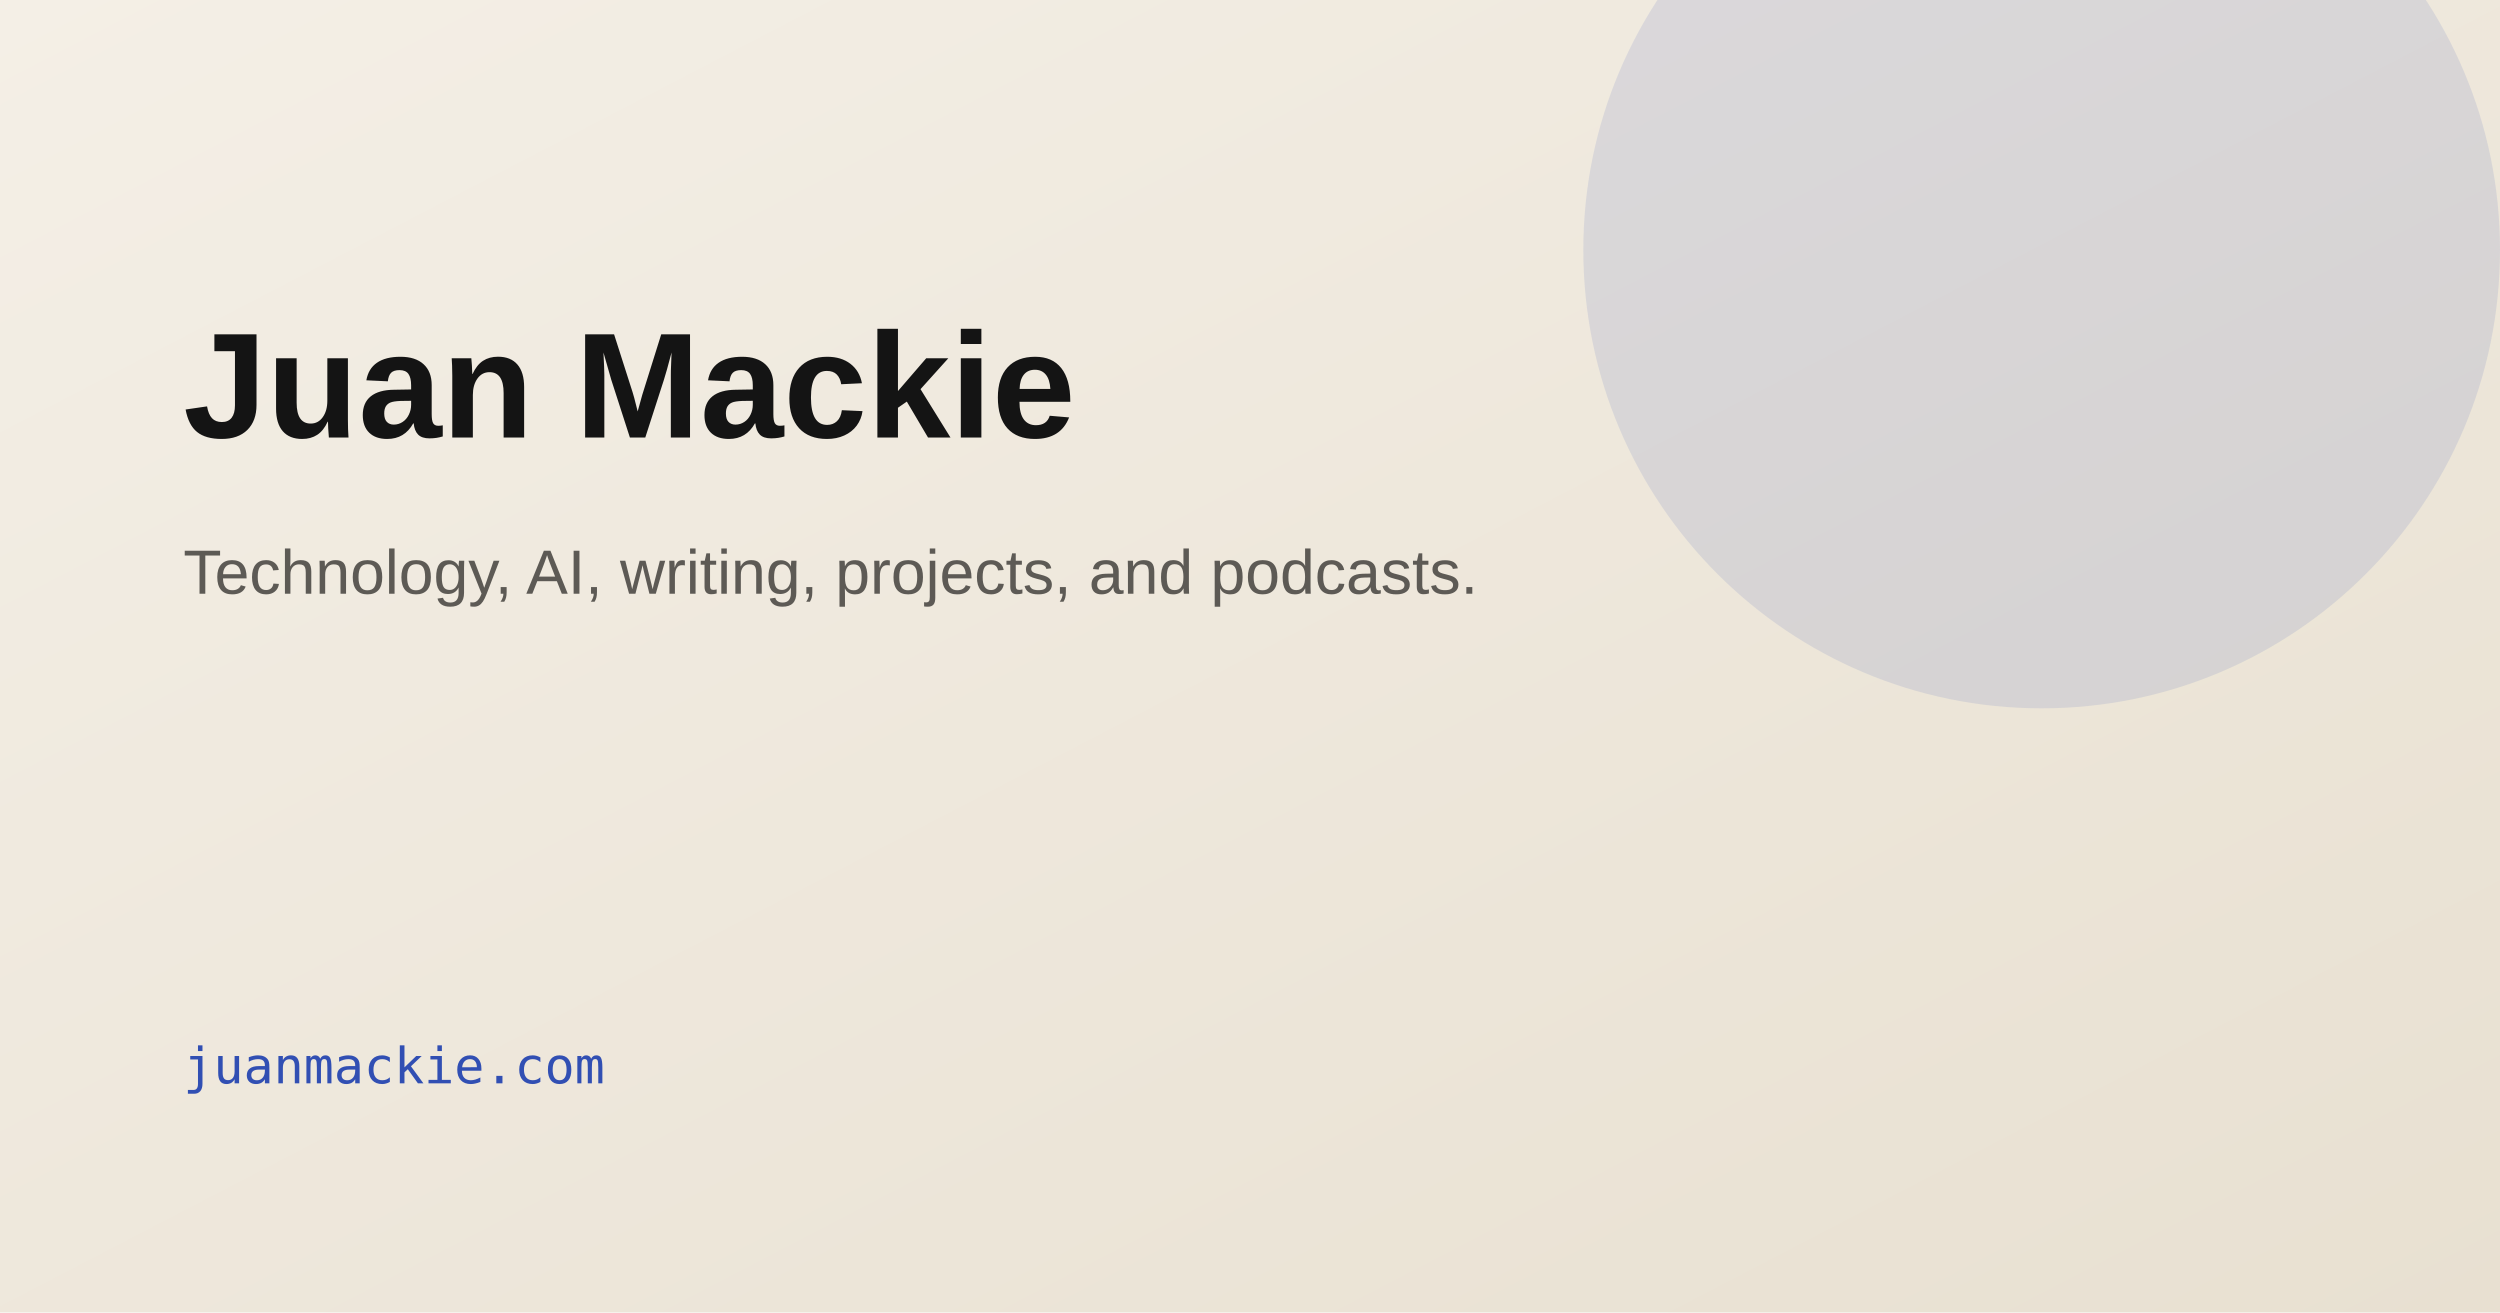
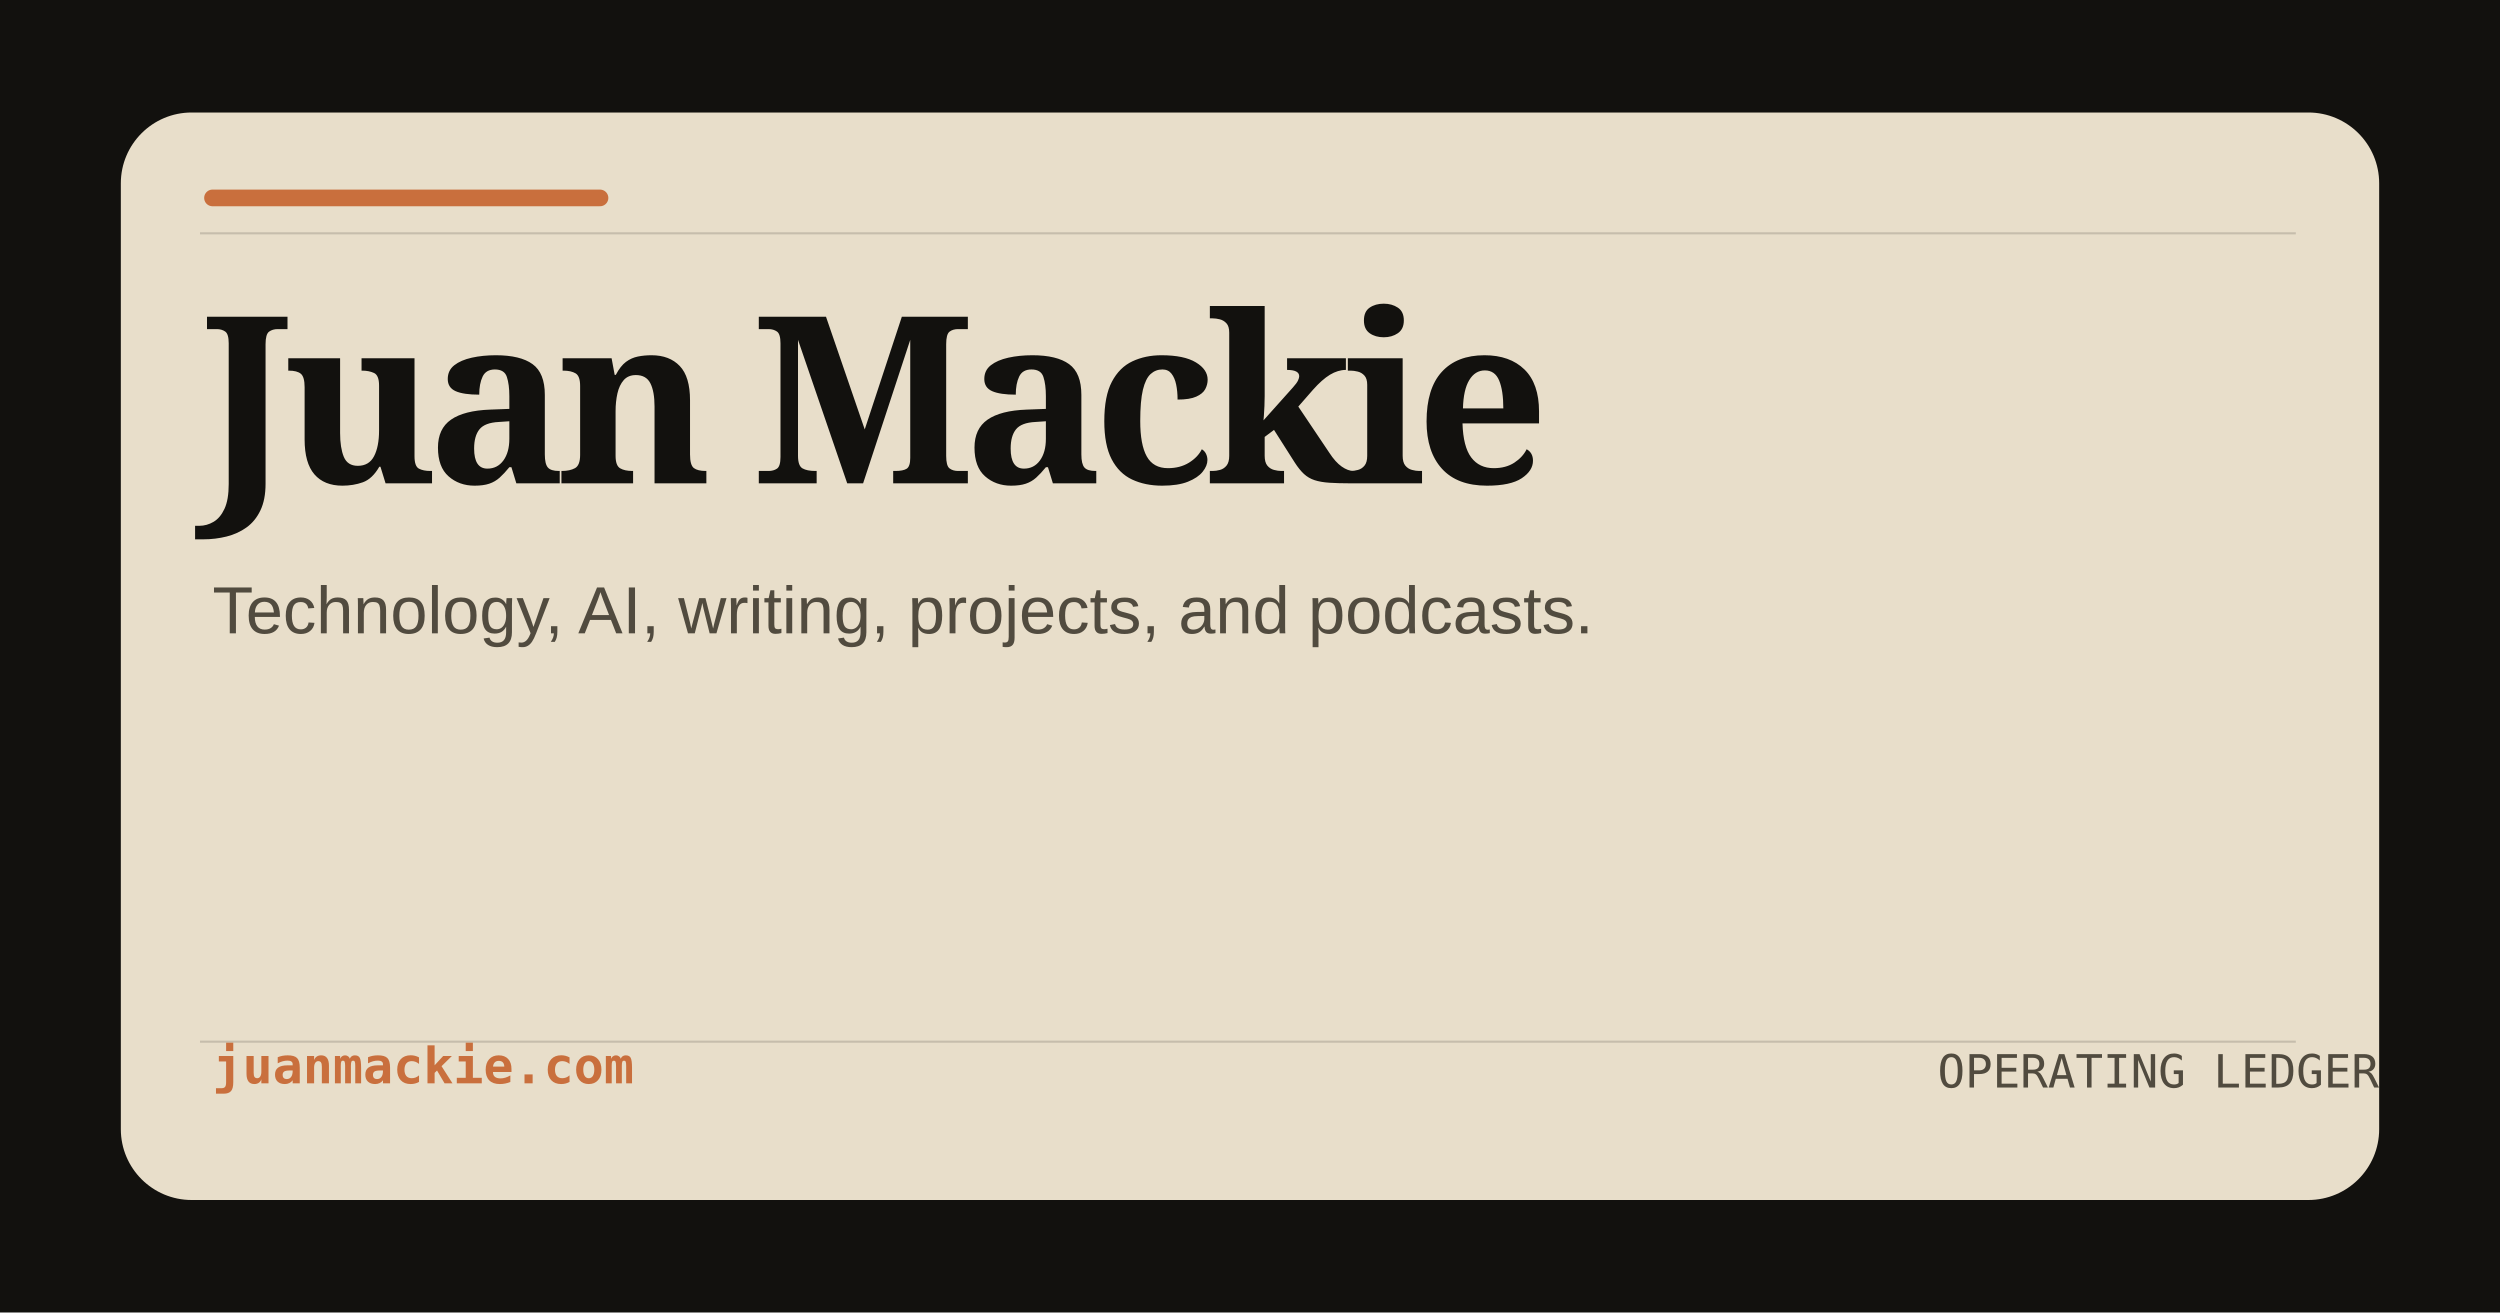
<svg xmlns="http://www.w3.org/2000/svg" viewBox="0 0 1200 630" role="img" aria-label="Juan Mackie">
-   <defs>
-     <linearGradient id="g" x1="0" x2="1" y1="0" y2="1">
-       <stop offset="0%" stop-color="#f4efe6" />
-       <stop offset="100%" stop-color="#e8e0d1" />
-     </linearGradient>
-   </defs>
-   <rect width="1200" height="630" fill="url(#g)" />
-   <circle cx="980" cy="120" r="220" fill="#314fb3" opacity="0.12" />
-   <text x="88" y="210" font-family="IBM Plex Sans, Arial, sans-serif" font-size="72" font-weight="700" fill="#141414">Juan Mackie</text>
-   <text x="88" y="285" font-family="IBM Plex Sans, Arial, sans-serif" font-size="30" fill="#5d5a55">Technology, AI, writing, projects, and podcasts.</text>
-   <text x="88" y="520" font-family="IBM Plex Mono, monospace" font-size="24" fill="#314fb3">juanmackie.com</text>
+   <rect width="1200" height="630" fill="#12110e" />
+   <rect x="58" y="54" width="1084" height="522" rx="34" fill="#e8deca" />
+   <path d="M96 112H1102" stroke="#12110e" stroke-opacity="0.16" />
+   <path d="M96 500H1102" stroke="#12110e" stroke-opacity="0.16" />
+   <path d="M102 95H288" stroke="#c96f3d" stroke-width="8" stroke-linecap="round" />
+   <text x="96" y="232" font-family="Cormorant Garamond, Georgia, serif" font-size="112" font-weight="600" letter-spacing="-5" fill="#12110e">Juan Mackie</text>
+   <text x="102" y="304" font-family="Geist, Arial, sans-serif" font-size="32" fill="#514b3f">Technology, AI, writing, projects, and podcasts.</text>
+   <text x="102" y="520" font-family="IBM Plex Mono, monospace" font-size="24" font-weight="600" fill="#c96f3d">juanmackie.com</text>
+   <text x="930" y="522" font-family="IBM Plex Mono, monospace" font-size="22" fill="#514b3f">OPERATING LEDGER</text>
</svg>
